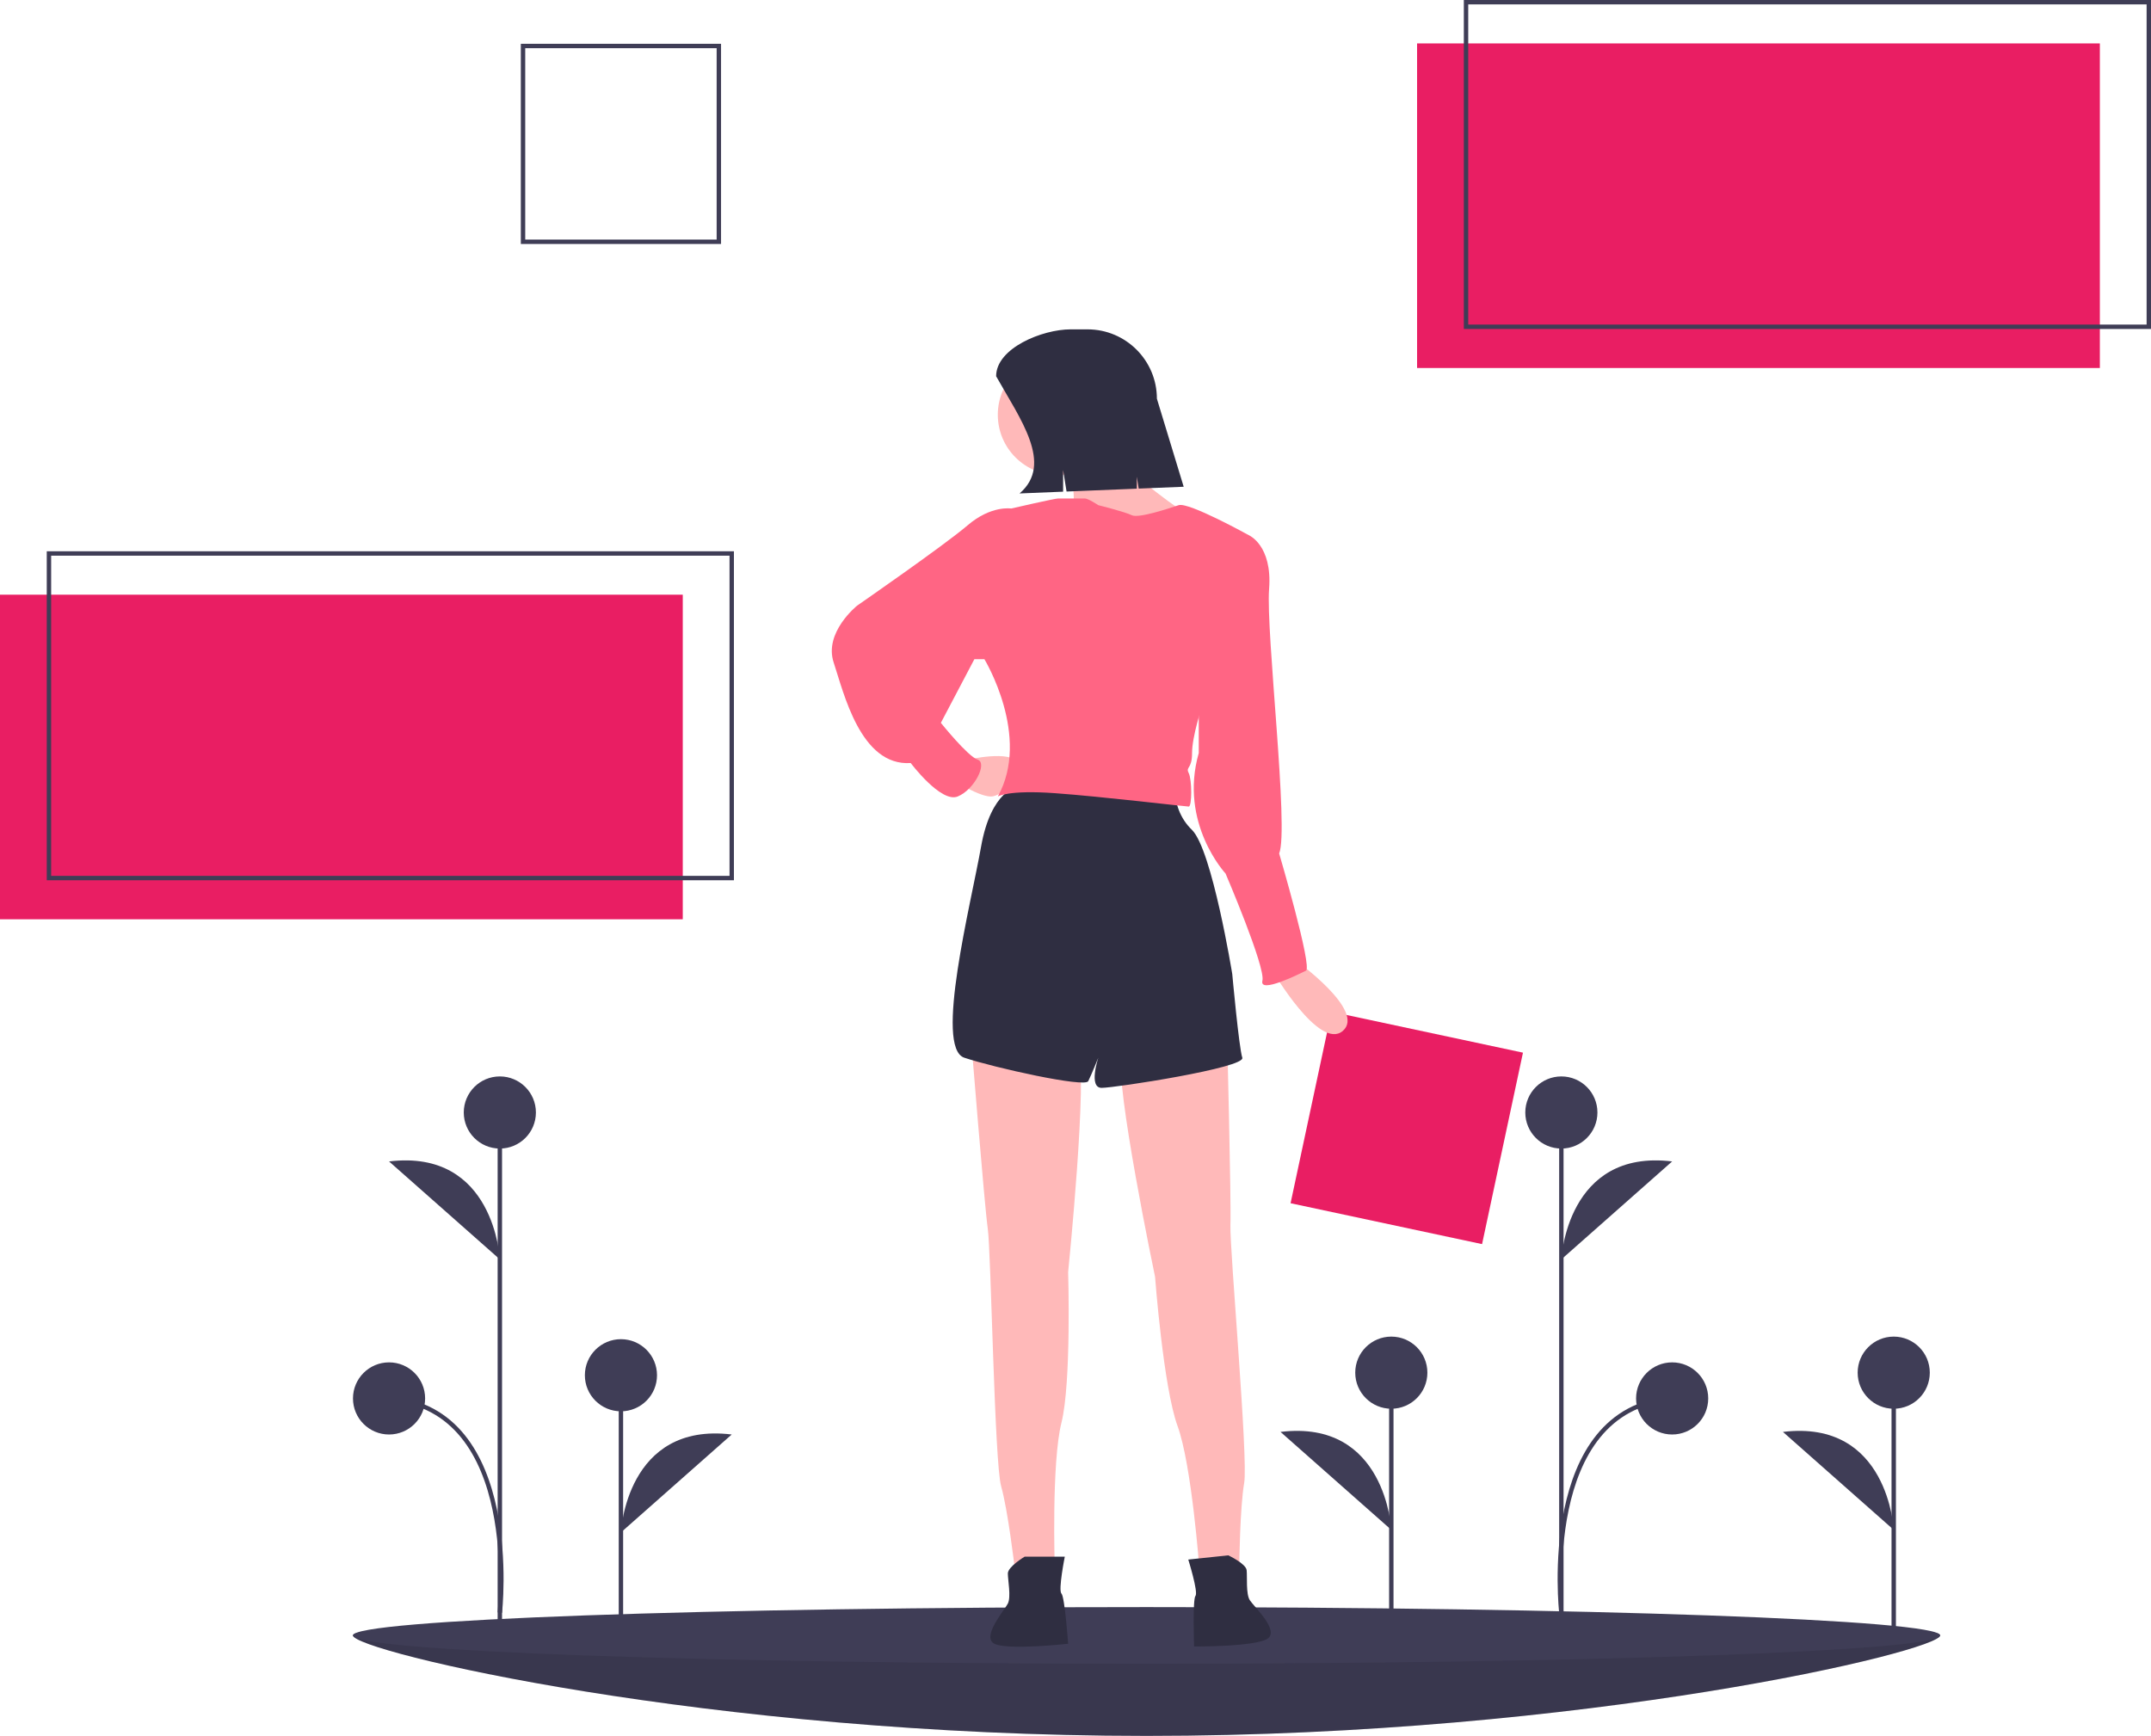
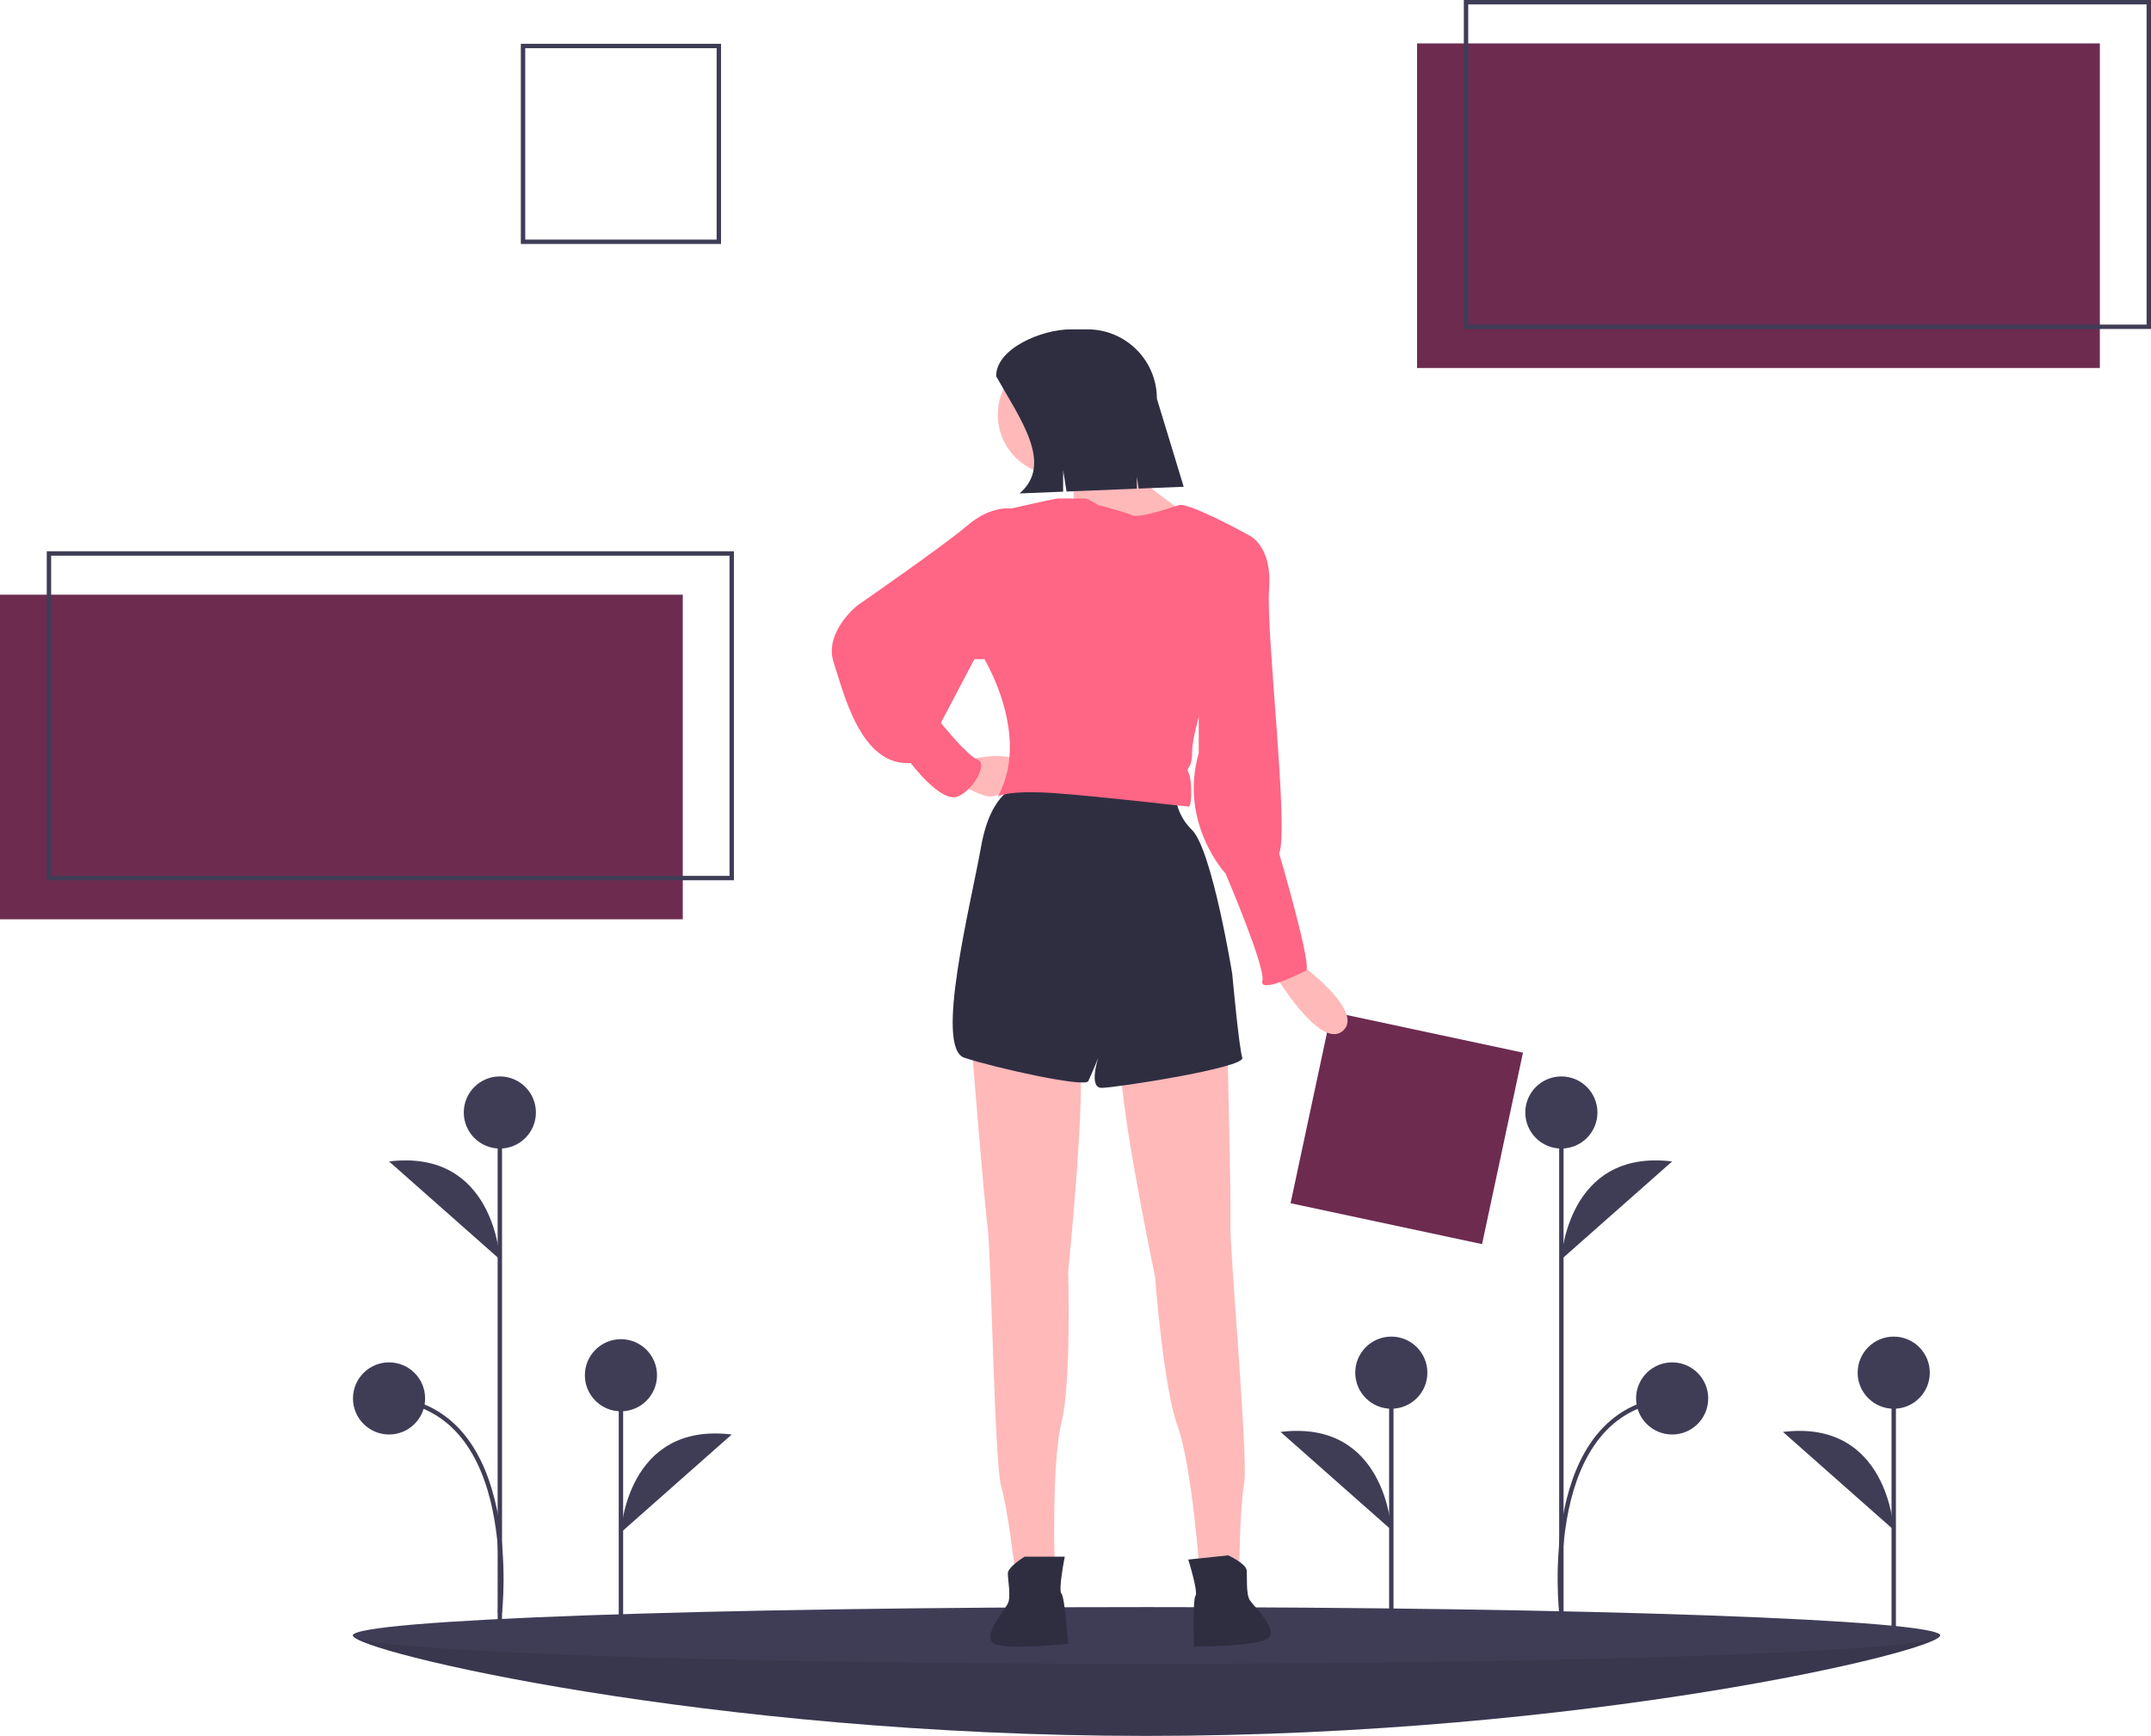
<svg xmlns="http://www.w3.org/2000/svg" data-name="Layer 1" width="979" height="790.201" viewBox="0 0 979 790.201">
  <g id="b19d480b-2e5c-428a-93f0-37b20c7a448d" data-name="ground">
    <path d="M994.014,798.867c0,7.124-161.706,45.734-361.18,45.734S271.655,805.991,271.655,798.867s161.706,4.691,361.18,4.691S994.014,791.743,994.014,798.867Z" transform="translate(-111 -54.39928)" fill="#3f3d56" />
    <path d="M994.014,798.867c0,7.124-161.706,45.734-361.18,45.734S271.655,805.991,271.655,798.867s161.706,4.691,361.18,4.691S994.014,791.743,994.014,798.867Z" transform="translate(-111 -54.39928)" opacity="0.1" />
    <ellipse cx="521.835" cy="744.468" rx="361.18" ry="12.899" fill="#3f3d56" />
  </g>
  <g id="ab3f2562-bca9-4d43-aec7-516c7578bb8d" data-name="flowers">
    <line x1="710.633" y1="738.604" x2="710.633" y2="506.417" fill="#3f3d56" stroke="#3f3d56" stroke-miterlimit="10" stroke-width="2" />
    <line x1="282.612" y1="742.122" x2="282.612" y2="626.029" fill="#3f3d56" stroke="#3f3d56" stroke-miterlimit="10" stroke-width="2" />
    <circle cx="282.612" cy="626.029" r="16.417" fill="#3f3d56" />
    <path d="M393.612,751.979s2.345-50.443,50.424-44.58" transform="translate(-111 -54.39928)" fill="#3f3d56" />
    <line x1="633.237" y1="740.95" x2="633.237" y2="624.856" fill="#3f3d56" stroke="#3f3d56" stroke-miterlimit="10" stroke-width="2" />
    <circle cx="633.237" cy="624.856" r="16.417" fill="#3f3d56" />
    <path d="M744.237,750.806s-2.345-50.443-50.424-44.58" transform="translate(-111 -54.39928)" fill="#3f3d56" />
    <line x1="861.906" y1="740.95" x2="861.906" y2="624.856" fill="#3f3d56" stroke="#3f3d56" stroke-miterlimit="10" stroke-width="2" />
    <circle cx="861.906" cy="624.856" r="16.417" fill="#3f3d56" />
    <path d="M972.906,750.806s-2.345-50.443-50.424-44.58" transform="translate(-111 -54.39928)" fill="#3f3d56" />
    <line x1="227.496" y1="738.604" x2="227.496" y2="506.417" fill="#3f3d56" stroke="#3f3d56" stroke-miterlimit="10" stroke-width="2" />
    <circle cx="227.496" cy="506.417" r="16.417" fill="#3f3d56" />
    <circle cx="177.072" cy="636.583" r="16.417" fill="#3f3d56" />
    <path d="M338.496,627.677s-2.345-50.443-50.424-44.58" transform="translate(-111 -54.39928)" fill="#3f3d56" />
    <path d="M338.496,788.491s10.554-92.818-50.424-97.509" transform="translate(-111 -54.39928)" fill="none" stroke="#3f3d56" stroke-miterlimit="10" stroke-width="2" />
    <circle cx="710.633" cy="506.417" r="16.417" fill="#3f3d56" />
    <path d="M821.633,627.677s2.345-50.443,50.424-44.58" transform="translate(-111 -54.39928)" fill="#3f3d56" />
    <path d="M821.633,788.491s-10.554-92.818,50.424-97.509" transform="translate(-111 -54.39928)" fill="none" stroke="#3f3d56" stroke-miterlimit="10" stroke-width="2" />
    <circle cx="761.058" cy="636.583" r="16.417" fill="#3f3d56" />
  </g>
  <g id="f0719385-ea67-4de2-93df-2f93190c33e6" data-name="woman">
-     <rect x="706.712" y="523.291" width="89.122" height="89.122" transform="translate(24.19656 -198.809) rotate(12.05764)" fill="#e91e63" />
+     <rect x="706.712" y="523.291" width="89.122" height="89.122" transform="translate(24.19656 -198.809) rotate(12.05764)" fill="#6D2B50" />
    <path id="ae36c3dd-7325-441a-986f-f572badd95bc-471" data-name="right hand" d="M700.811,491.679s32.013,22.866,21.342,32.013S690.14,496.252,690.14,496.252Z" transform="translate(-111 -54.39928)" fill="#ffb9b9" />
    <path id="a62fff18-8892-42d4-80fd-3866da1ea571-472" data-name="left leg" d="M552.943,526.74s6.098,76.221,7.622,86.891,3.049,106.709,6.098,117.38,6.098,36.586,6.098,36.586H591.053s-1.524-47.257,3.049-65.55,3.049-68.598,3.049-68.598,9.146-89.94,4.573-102.136S552.943,526.74,552.943,526.74Z" transform="translate(-111 -54.39928)" fill="#ffb9b9" />
    <path id="a7318984-040f-4fc3-86a6-953621afd18f-473" data-name="left shoe" d="M577.333,763.024s-7.622,4.573-7.622,7.622,1.524,10.671,0,13.72-12.195,15.244-6.098,18.293,33.537,0,33.537,0-1.524-21.342-3.049-22.866,1.524-16.769,1.524-16.769Z" transform="translate(-111 -54.39928)" fill="#2f2e41" />
    <path id="a18c6c71-d9e5-4769-9c45-332356aaad40-474" data-name="right leg" d="M669.475,524.872s1.937,76.44,1.541,87.211,8.169,106.439,6.257,117.371-2.224,37.024-2.224,37.024l-18.192,1.92s-3.444-47.156-9.912-64.868-10.232-67.9-10.232-67.9-18.537-88.483-15.269-101.091S669.475,524.872,669.475,524.872Z" transform="translate(-111 -54.39928)" fill="#ffb9b9" />
    <path id="b445673f-d55c-440d-9265-e0f6f4384e92-475" data-name="right shoe" d="M670.021,762.411s8.06,3.748,8.38,6.78-.396,10.772,1.44,13.644,13.728,13.88,7.984,17.552-33.352,3.52-33.352,3.52-.724-21.384.632-23.06-3.276-16.516-3.276-16.516Z" transform="translate(-111 -54.39928)" fill="#2f2e41" />
    <path id="b24d9d75-0c14-4761-bcd9-0141722f6ab9-476" data-name="pants" d="M574.285,412.409s-12.195,1.524-16.769,27.439-21.342,91.465-7.622,96.038,54.879,13.72,56.403,10.671,4.573-10.671,4.573-10.671-4.573,13.72,1.524,13.72,65.55-9.146,64.025-13.72-4.573-38.11-4.573-38.11-9.146-56.403-18.293-65.55a24.999,24.999,0,0,1-7.622-19.817Z" transform="translate(-111 -54.39928)" fill="#2f2e41" />
    <path id="a623e943-b2fb-4cf0-84ac-14e2741ec9b3-477" data-name="left hand" d="M551.418,400.214s19.817-4.573,22.866,1.524-7.622,15.244-12.195,15.244-12.195-4.573-12.195-4.573Z" transform="translate(-111 -54.39928)" fill="#ffb9b9" />
    <circle id="aec06241-7975-4084-a0e1-2aae67cf4372" data-name="head" cx="481.577" cy="188.801" r="27.439" fill="#ffb9b9" />
    <path id="e1a5dc11-bb8d-4cf9-9d5f-cc3caf7654e4-478" data-name="neck" d="M597.151,263.017s4.573,21.342,1.524,21.342,22.866,13.72,22.866,13.72l19.817-3.049,6.098-9.146s-32.013-21.342-32.013-33.537S597.151,263.017,597.151,263.017Z" transform="translate(-111 -54.39928)" fill="#ffb9b9" />
    <path id="abced657-03a0-4589-99b7-99fe0bd67324-479" data-name="upper body" d="M610.87,284.359s-4.573-3.049-6.098-3.049H592.577c-1.524,0-21.342,4.573-21.342,4.573L559.04,354.482s21.342,35.061,6.098,62.501c0,0,4.573-3.049,25.915-1.524s59.452,6.098,60.976,6.098,1.524-12.195,0-15.244,1.524-1.524,1.524-9.146,4.573-21.342,4.573-21.342l21.342-77.745s-27.439-15.244-32.013-13.72-18.293,6.098-21.342,4.573S610.87,284.359,610.87,284.359Z" transform="translate(-111 -54.39928)" fill="#ff6584" />
    <path id="ac5355b5-fe6d-4cac-8416-568b37b82055-480" data-name="left arm" d="M575.809,287.408l-4.573-1.524s-9.146-1.524-19.817,7.622-50.306,36.586-50.306,36.586-15.244,12.195-10.671,25.915,12.195,47.257,35.061,45.732c0,0,13.72,18.293,21.342,15.244s13.72-15.244,9.146-16.769-16.769-16.769-16.769-16.769l15.244-28.964h4.573l16.769-9.146Z" transform="translate(-111 -54.39928)" fill="#ff6584" />
    <path id="bbfb65e5-af11-42b0-84c8-419de26da4a4-481" data-name="right arm" d="M667.274,296.554l12.195,1.524s10.671,4.573,9.146,24.391,9.146,109.758,4.573,120.428c0,0,15.244,51.83,12.195,53.354s-21.342,10.671-19.817,4.573S668.798,452.044,668.798,452.044s-21.342-22.866-12.195-54.879v-25.915Z" transform="translate(-111 -54.39928)" fill="#ff6584" />
    <path id="b4f25da6-b4a0-4bb2-b4da-2cd048bf1670-482" data-name="hair" d="M575.047,279.023l19.817-.809v-9.862l1.568,9.798,31.969-1.305v-5.444l.865,5.409,20.476-.836-12.195-40.073A31.575,31.575,0,0,0,605.973,204.327H598.237c-12.808,0-33.861,8.534-33.861,21.342C575.31,245.145,590.629,265.627,575.047,279.023Z" transform="translate(-111 -54.39928)" fill="#2f2e41" />
  </g>
  <g id="a0d75b13-789a-427c-b6ce-87e1117c1e36" data-name="objects">
    <rect id="f48beb42-1425-4c1f-8a80-c4b29bfc69ca" data-name="outline" x="238.05" y="20.935" width="89.122" height="89.122" fill="none" stroke="#3f3d56" stroke-miterlimit="10" stroke-width="2" />
    <g id="e5668835-c1a2-4738-803a-e82934b413de" data-name="second object">
-       <rect id="ab26e1cd-ed2d-4718-9a90-5508d704a3b1" data-name="fill" x="644.964" y="19.763" width="310.755" height="147.755" fill="#e91e63" />
+       <rect id="ab26e1cd-ed2d-4718-9a90-5508d704a3b1" data-name="fill" x="644.964" y="19.763" width="310.755" height="147.755" fill="#6D2B50" />
      <rect id="ea8f1f59-00f0-4c1b-ada9-716e448c4de5" data-name="outline" x="667.245" y="1" width="310.755" height="147.755" fill="none" stroke="#3f3d56" stroke-miterlimit="10" stroke-width="2" />
    </g>
    <g id="ba29742d-42d4-459b-9ccd-d399049cb642" data-name="first object">
-       <rect id="bd7d2a9f-47f9-417c-9ce5-d36b6a614406" data-name="fill" y="270.712" width="310.755" height="147.755" fill="#e91e63" />
+       <rect id="bd7d2a9f-47f9-417c-9ce5-d36b6a614406" data-name="fill" y="270.712" width="310.755" height="147.755" fill="#6D2B50" />
      <rect id="b1bb1ad4-cb36-48f5-bc5b-cbf5d51e5b88" data-name="outline" x="22.281" y="251.95" width="310.755" height="147.755" fill="none" stroke="#3f3d56" stroke-miterlimit="10" stroke-width="2" />
    </g>
  </g>
</svg>
